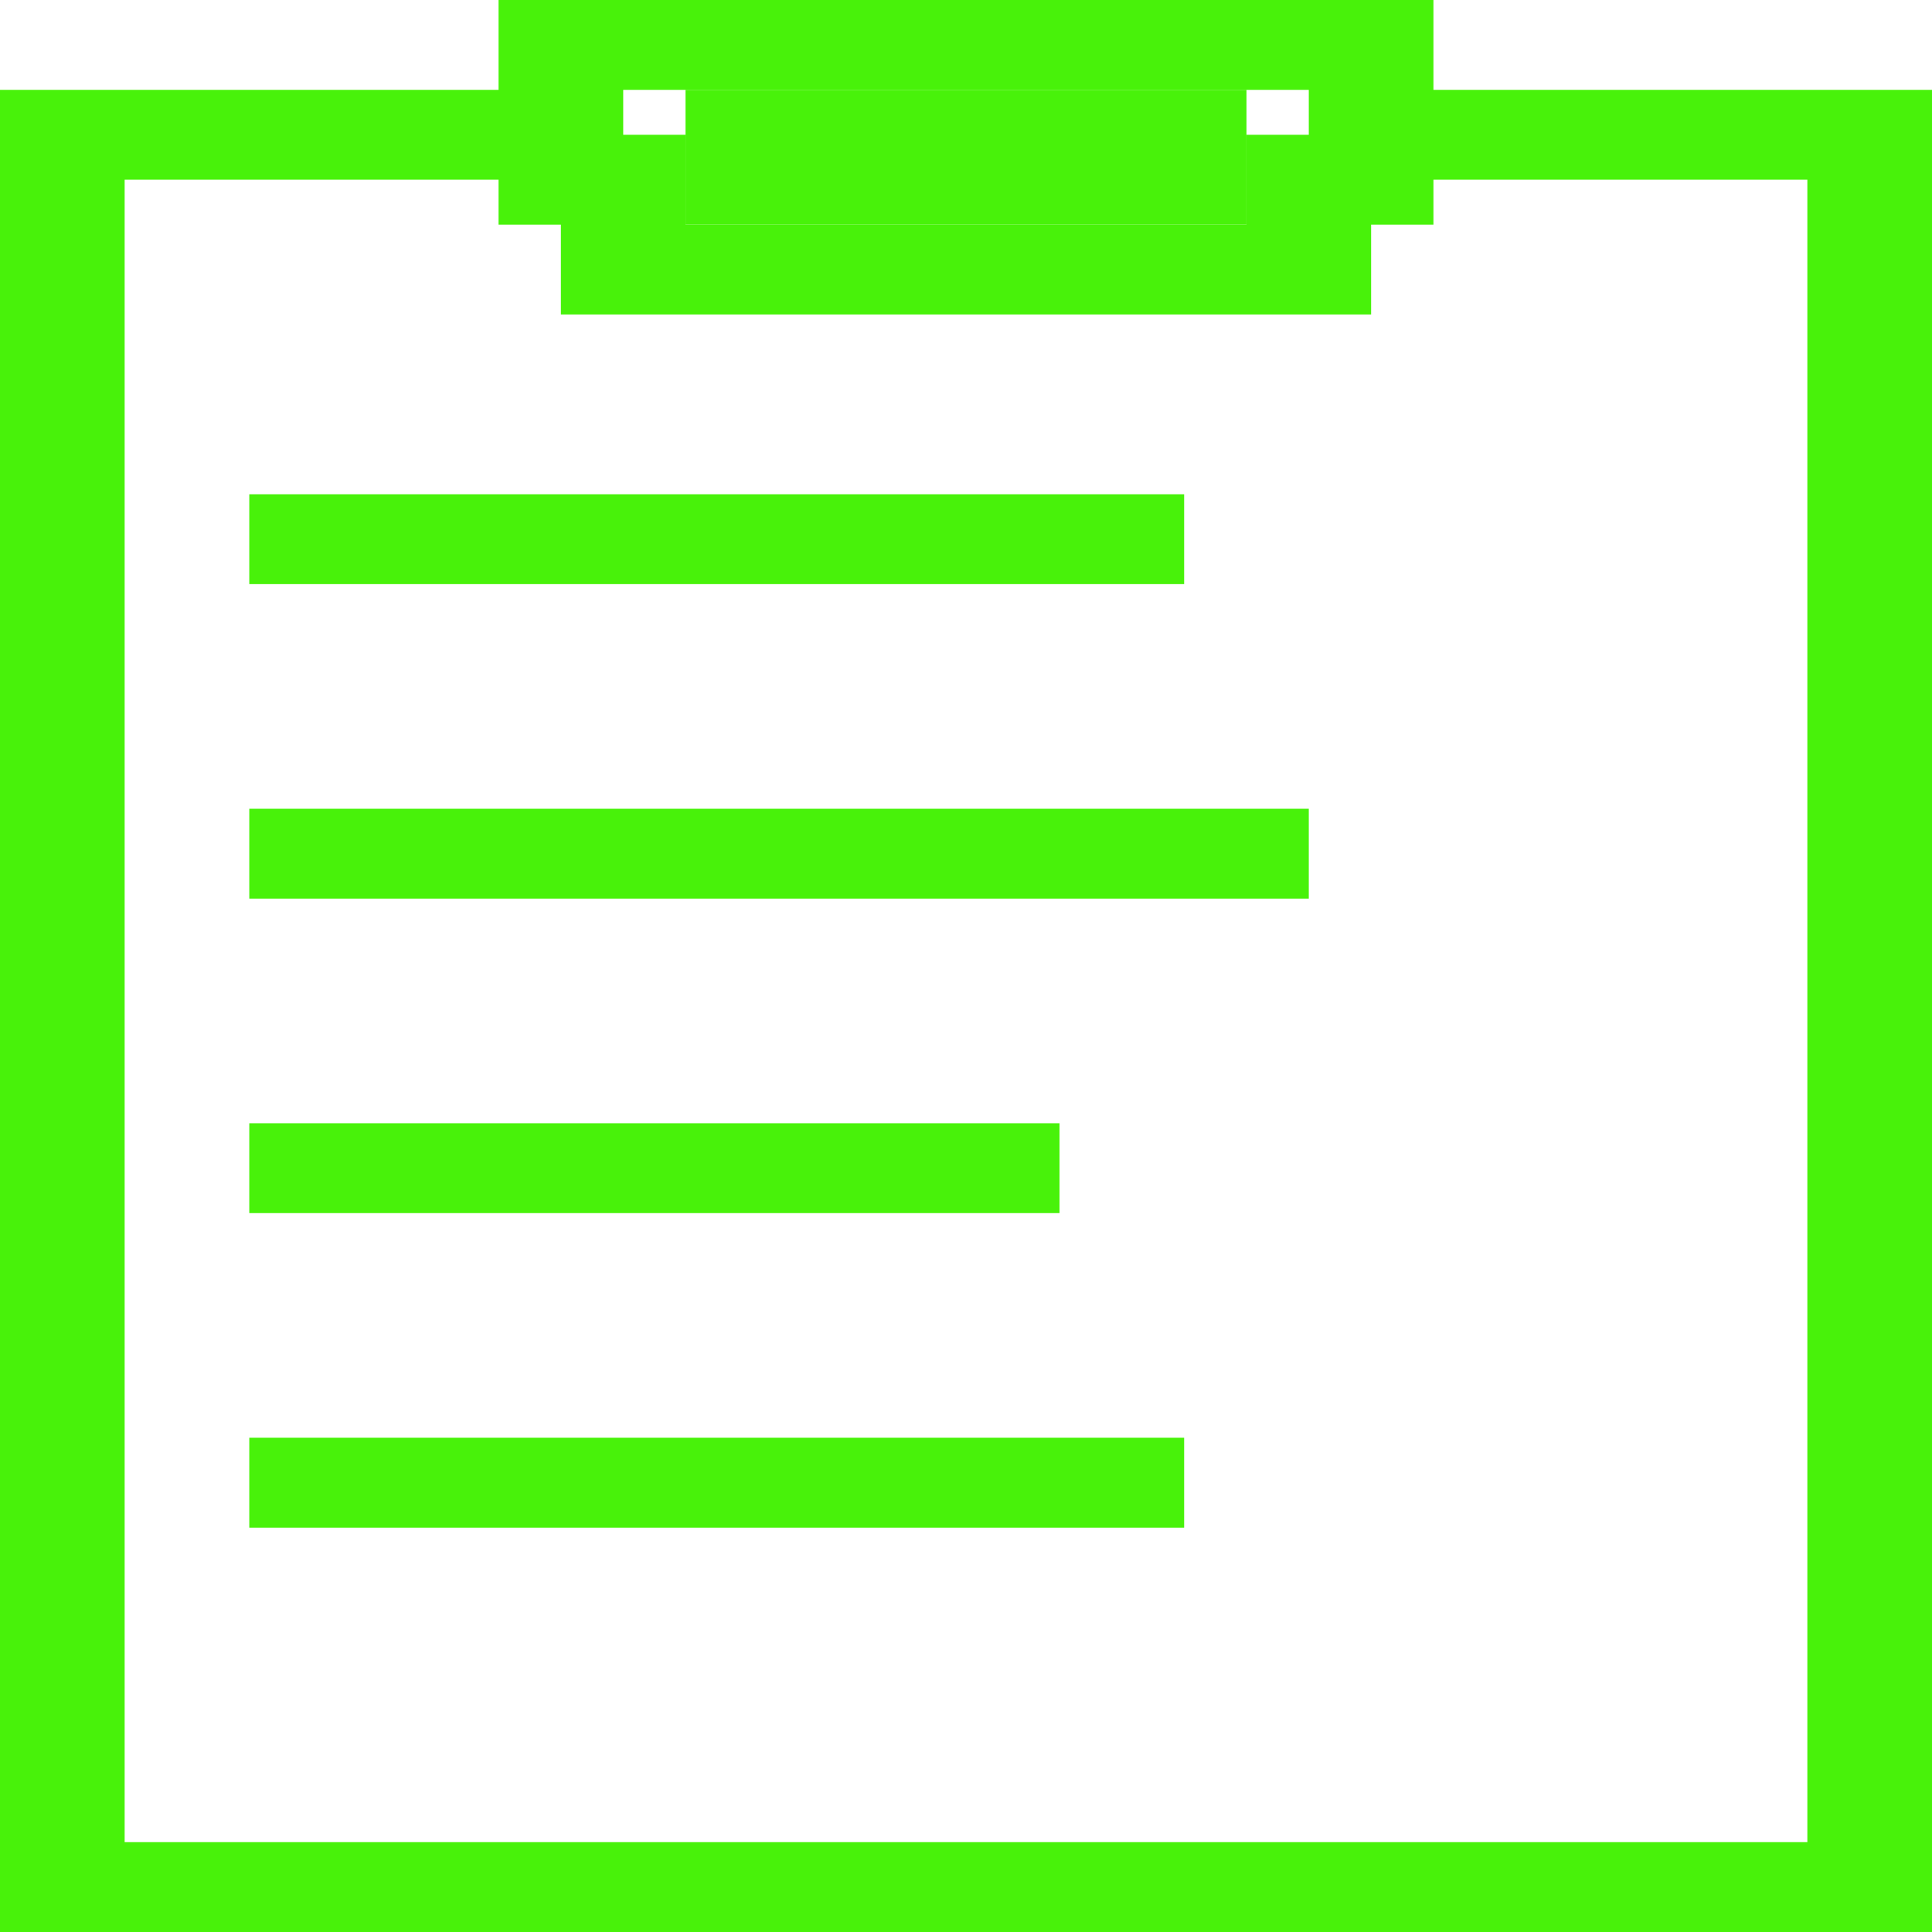
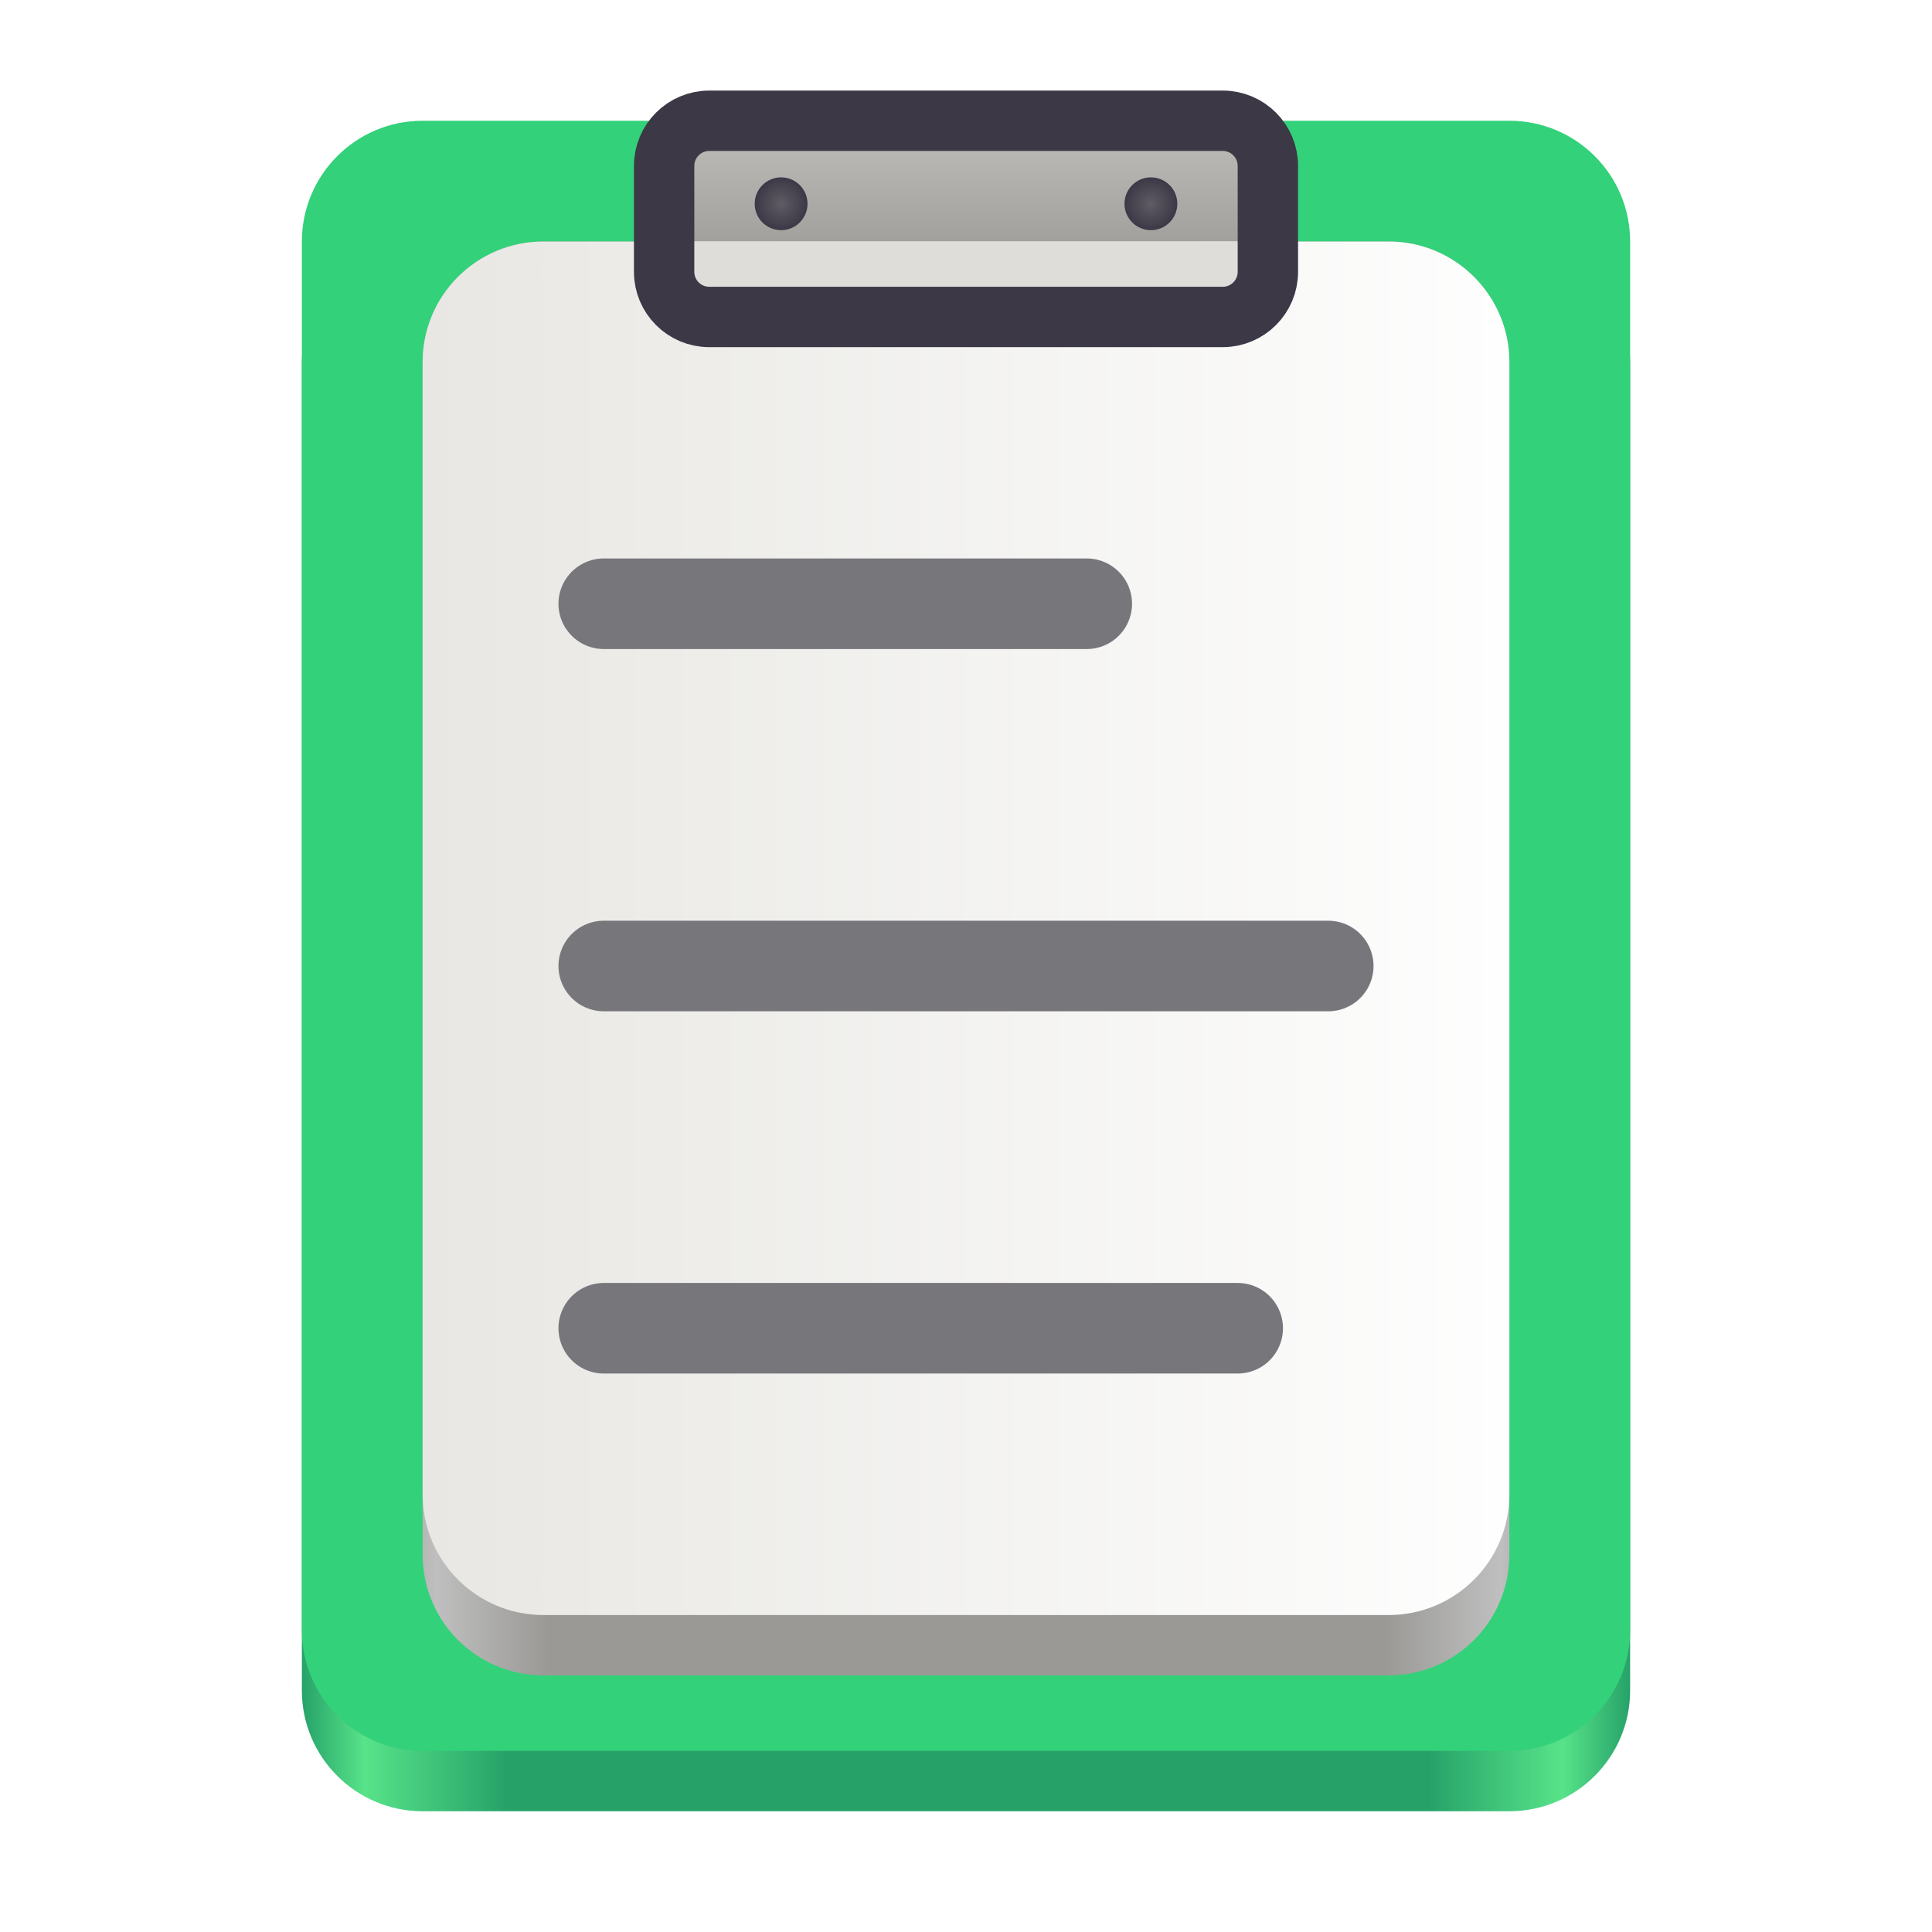
- <svg xmlns="http://www.w3.org/2000/svg" width="128px" height="128px" viewBox="0 0 128 128" version="1.1">
-   <g id="surface1">
-     <path style=" stroke:none;fill-rule:nonzero;fill:rgb(28.235%,94.902%,3.922%);fill-opacity:1;" d="M 94.969 5.953 L 94.969 0 L 33.031 0 L 33.031 5.953 L 0 5.953 L 0 128 L 128 128 L 128 5.953 Z M 41.289 5.953 L 86.711 5.953 L 86.711 8.93 L 82.582 8.93 L 82.582 14.883 L 45.418 14.883 L 45.418 8.93 L 41.289 8.93 Z M 119.742 122.047 L 8.258 122.047 L 8.258 11.906 L 33.031 11.906 L 33.031 14.883 L 37.16 14.883 L 37.16 20.836 L 90.84 20.836 L 90.84 14.883 L 94.969 14.883 L 94.969 11.906 L 119.742 11.906 Z M 119.742 122.047 " />
-     <path style=" stroke:none;fill-rule:nonzero;fill:rgb(28.235%,94.902%,3.922%);fill-opacity:1;" d="M 16.516 32.746 L 78.453 32.746 L 78.453 38.699 L 16.516 38.699 Z M 16.516 32.746 " />
-     <path style=" stroke:none;fill-rule:nonzero;fill:rgb(28.235%,94.902%,3.922%);fill-opacity:1;" d="M 16.516 74.418 L 70.195 74.418 L 70.195 80.371 L 16.516 80.371 Z M 16.516 74.418 " />
-     <path style=" stroke:none;fill-rule:nonzero;fill:rgb(28.235%,94.902%,3.922%);fill-opacity:1;" d="M 16.516 53.582 L 86.711 53.582 L 86.711 59.535 L 16.516 59.535 Z M 16.516 53.582 " />
-     <path style=" stroke:none;fill-rule:nonzero;fill:rgb(28.235%,94.902%,3.922%);fill-opacity:1;" d="M 16.516 95.254 L 78.453 95.254 L 78.453 101.211 L 16.516 101.211 Z M 16.516 95.254 " />
-     <path style=" stroke:none;fill-rule:nonzero;fill:rgb(28.235%,94.902%,3.922%);fill-opacity:1;" d="M 45.418 5.953 L 82.582 5.953 L 82.582 14.883 L 45.418 14.883 Z M 45.418 5.953 " />
+ <svg xmlns="http://www.w3.org/2000/svg" xmlns:xlink="http://www.w3.org/1999/xlink" height="128px" viewBox="0 0 128 128" width="128px">
+   <linearGradient id="a" gradientUnits="userSpaceOnUse" x1="20" x2="108" y1="68" y2="68">
+     <stop offset="0" stop-color="#26a269" />
+     <stop offset="0.047" stop-color="#57e389" />
+     <stop offset="0.154" stop-color="#26a269" />
+     <stop offset="0.848" stop-color="#26a269" />
+     <stop offset="0.949" stop-color="#57e389" />
+     <stop offset="1" stop-color="#26a269" />
+   </linearGradient>
+   <linearGradient id="b" gradientUnits="userSpaceOnUse" x1="25" x2="103" y1="62" y2="62">
+     <stop offset="0" stop-color="#9a9996" />
+     <stop offset="0.05" stop-color="#bfbfbf" />
+     <stop offset="0.145" stop-color="#9a9996" />
+     <stop offset="0.855" stop-color="#9a9996" />
+     <stop offset="0.954" stop-color="#bfbfbf" />
+     <stop offset="1" stop-color="#9a9996" />
+   </linearGradient>
+   <linearGradient id="c" gradientUnits="userSpaceOnUse" x1="64" x2="64" y1="8" y2="18">
+     <stop offset="0" stop-color="#c0bfbc" />
+     <stop offset="1" stop-color="#9a9996" />
+   </linearGradient>
+   <linearGradient id="d" gradientUnits="userSpaceOnUse">
+     <stop offset="0" stop-color="#5e5c64" />
+     <stop offset="1" stop-color="#3d3846" />
+   </linearGradient>
+   <radialGradient id="e" cx="76.25" cy="13.5" r="1.75" xlink:href="#d" />
+   <linearGradient id="f" gradientUnits="userSpaceOnUse" x1="25" x2="103" y1="60" y2="60">
+     <stop offset="0" stop-color="#e7e6e2" />
+     <stop offset="1" stop-color="#ffffff" />
+   </linearGradient>
+   <radialGradient id="g" cx="51.75" cy="13.5" r="1.75" xlink:href="#d" />
+   <path d="m 28 16 h 72 c 4.418 0 8 3.582 8 8 v 88 c 0 4.418 -3.582 8 -8 8 h -72 c -4.418 0 -8 -3.582 -8 -8 v -88 c 0 -4.418 3.582 -8 8 -8 z m 0 0" fill="url(#a)" />
+   <path d="m 28 8 h 72 c 4.418 0 8 3.582 8 8 v 92 c 0 4.418 -3.582 8 -8 8 h -72 c -4.418 0 -8 -3.582 -8 -8 v -92 c 0 -4.418 3.582 -8 8 -8 z m 0 0" fill="#33d17a" />
+   <path d="m 36 16 h 56 c 4.418 0 8 3.582 8 8 v 79 c 0 4.418 -3.582 8 -8 8 h -56 c -4.418 0 -8 -3.582 -8 -8 v -79 c 0 -4.418 3.582 -8 8 -8 z m 0 0" fill="url(#b)" />
+   <path d="m 47 8 h 34 c 1.656 0 3 1.344 3 3 v 4 c 0 1.656 -1.344 3 -3 3 h -34 c -1.656 0 -3 -1.344 -3 -3 v -4 c 0 -1.656 1.344 -3 3 -3 z m 0 0" fill="url(#c)" />
+   <path d="m 78 13.5 c 0 0.965 -0.785 1.75 -1.75 1.75 s -1.75 -0.785 -1.75 -1.75 s 0.785 -1.75 1.75 -1.75 s 1.75 0.785 1.75 1.75 z m 0 0" fill="url(#e)" />
+   <path d="m 36 16 h 56 c 4.418 0 8 3.582 8 8 v 75 c 0 4.418 -3.582 8 -8 8 h -56 c -4.418 0 -8 -3.582 -8 -8 v -75 c 0 -4.418 3.582 -8 8 -8 z m 0 0" fill="url(#f)" />
+   <path d="m 45 16 h 38 v 5 h -38 z m 0 0" fill="#deddda" />
+   <g fill="none" stroke-linecap="round" stroke-linejoin="bevel">
+     <path d="m 40 40 h 32" stroke="#77767b" stroke-width="6" />
+     <path d="m 40 64 h 48" stroke="#77767b" stroke-width="6" />
+     <path d="m 40 88 h 42" stroke="#77767b" stroke-width="6" />
  </g>
+   <path d="m 53.5 13.5 c 0 0.965 -0.785 1.75 -1.75 1.75 s -1.75 -0.785 -1.75 -1.75 s 0.785 -1.75 1.75 -1.75 s 1.75 0.785 1.75 1.75 z m 0 0" fill="url(#g)" />
+   <path d="m 46.992 8 h 34.016 c 1.652 0 2.992 1.34 2.992 2.992 v 7.016 c 0 1.652 -1.34 2.992 -2.992 2.992 h -34.016 c -1.652 0 -2.992 -1.34 -2.992 -2.992 v -7.016 c 0 -1.652 1.34 -2.992 2.992 -2.992 z m 0 0" fill="none" stroke="#3d3846" stroke-linecap="round" stroke-linejoin="bevel" stroke-width="4" />
</svg>
